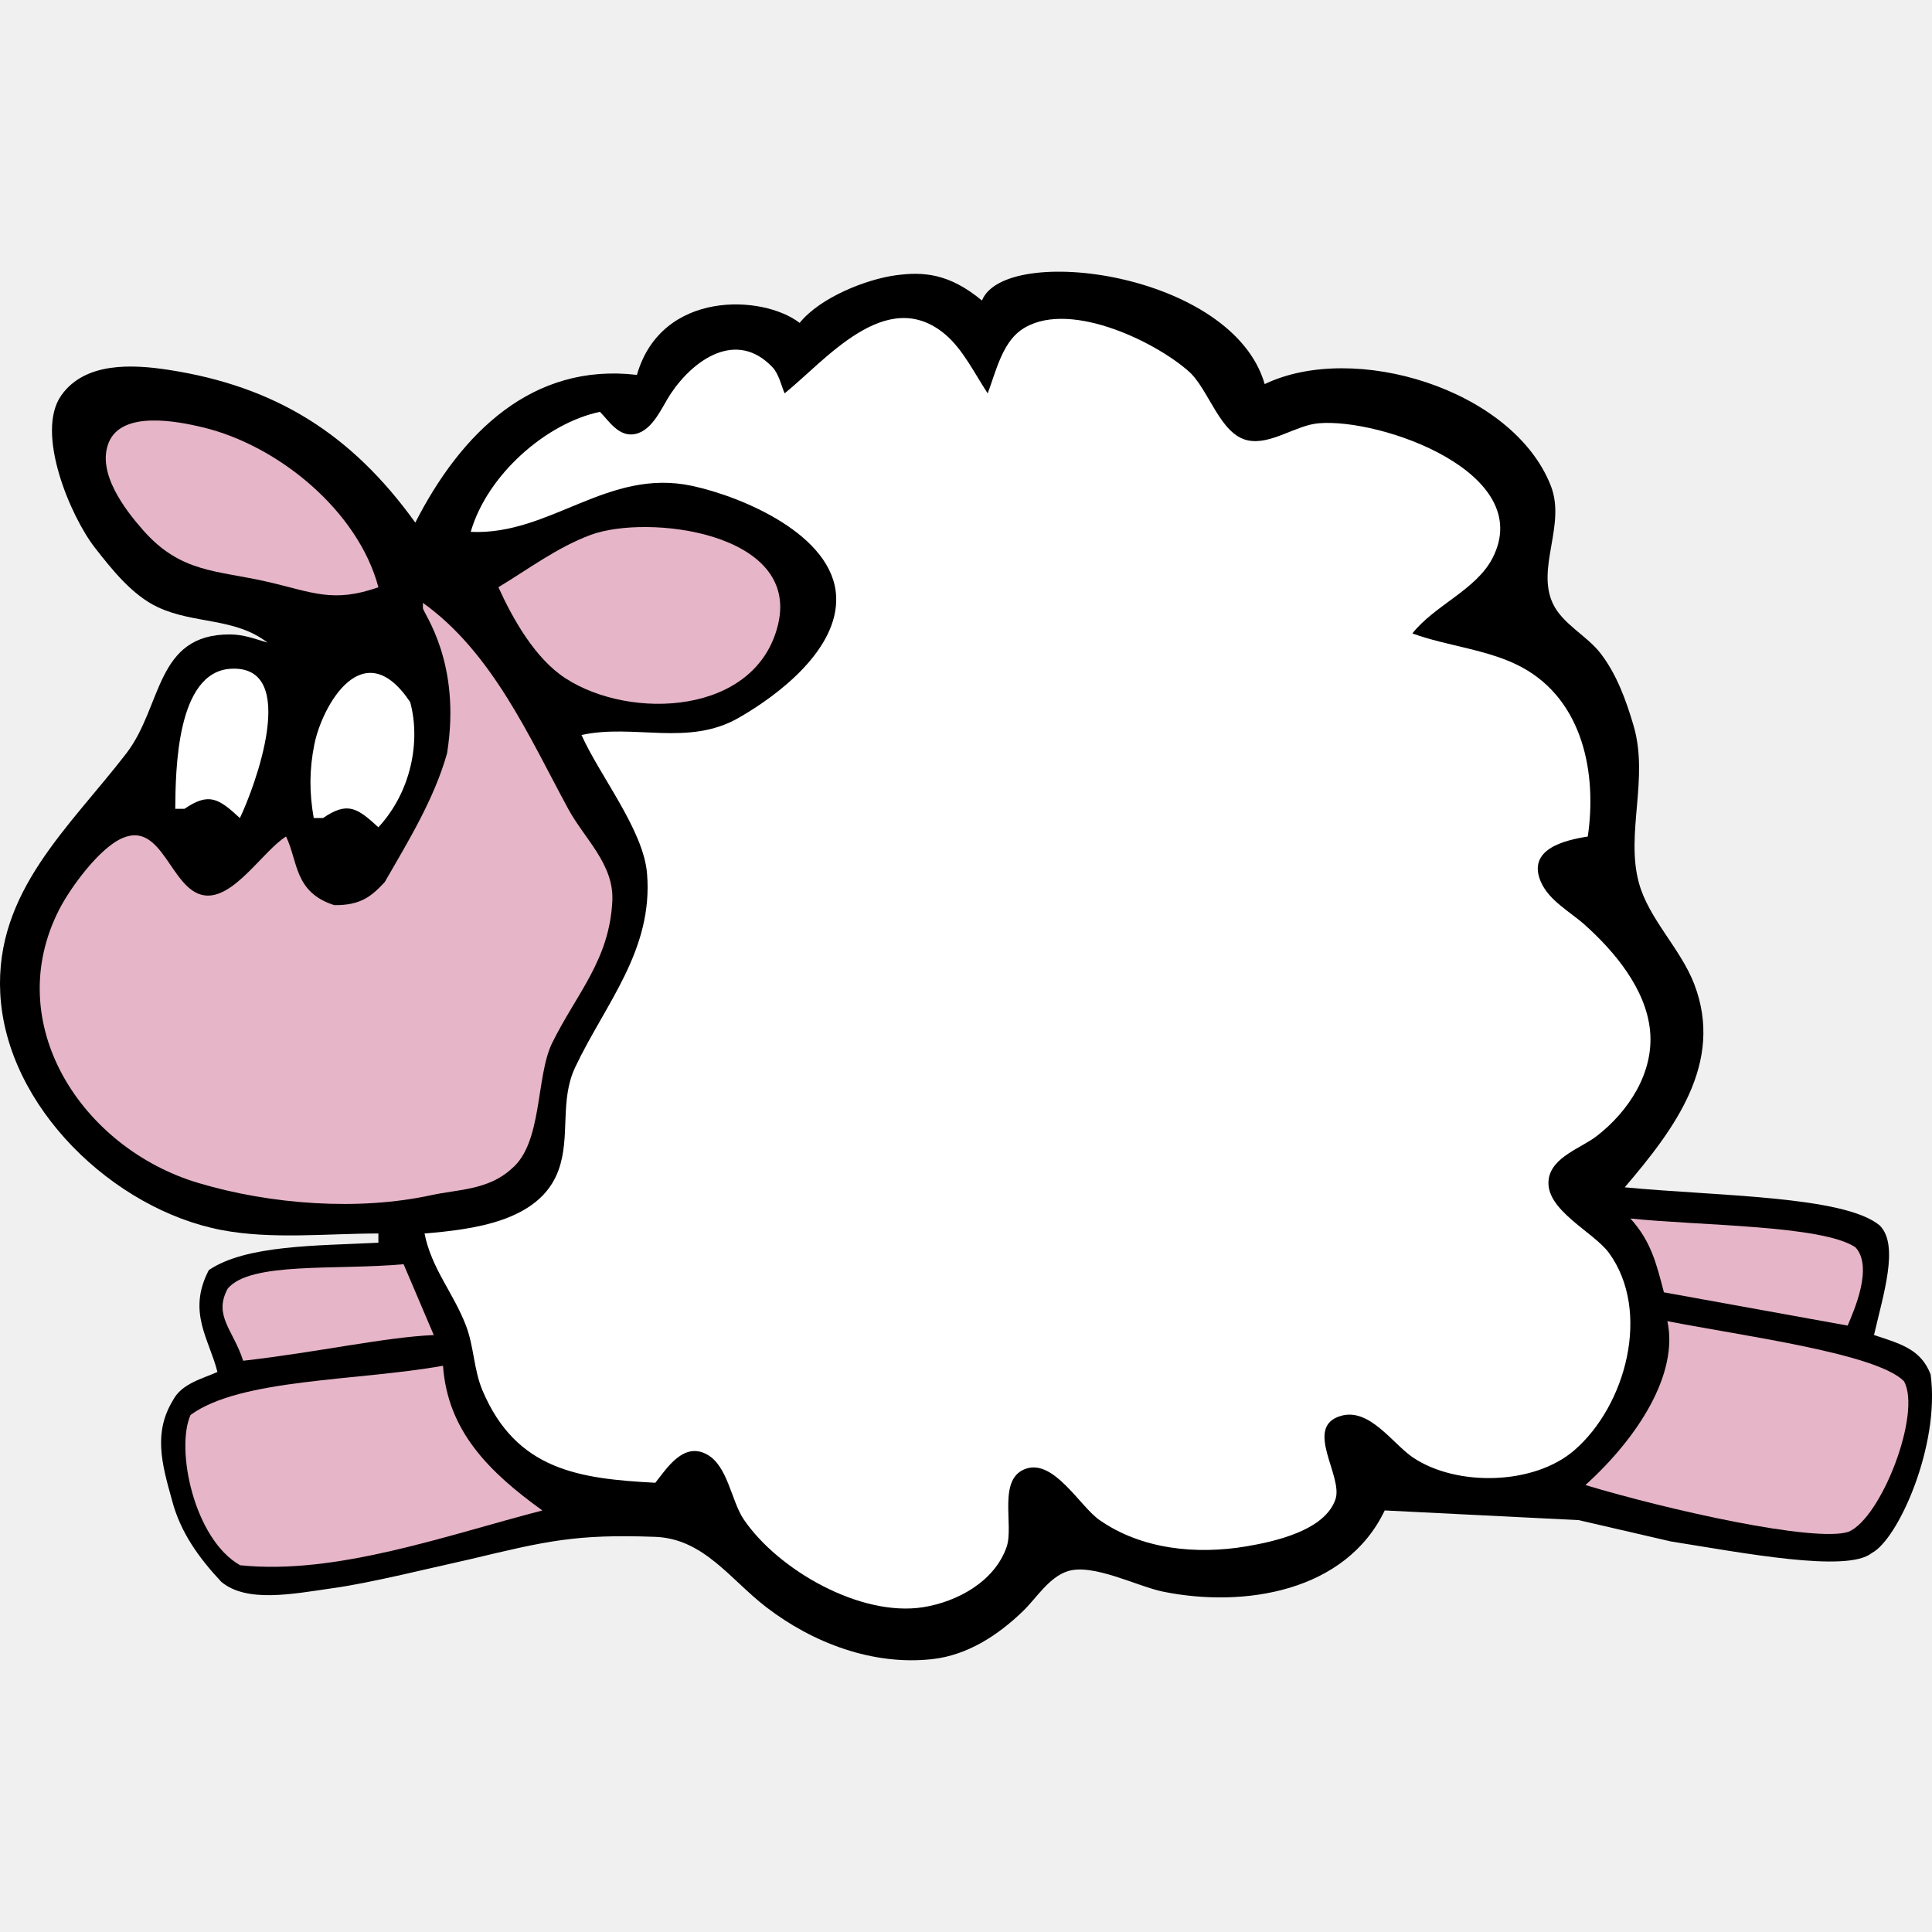
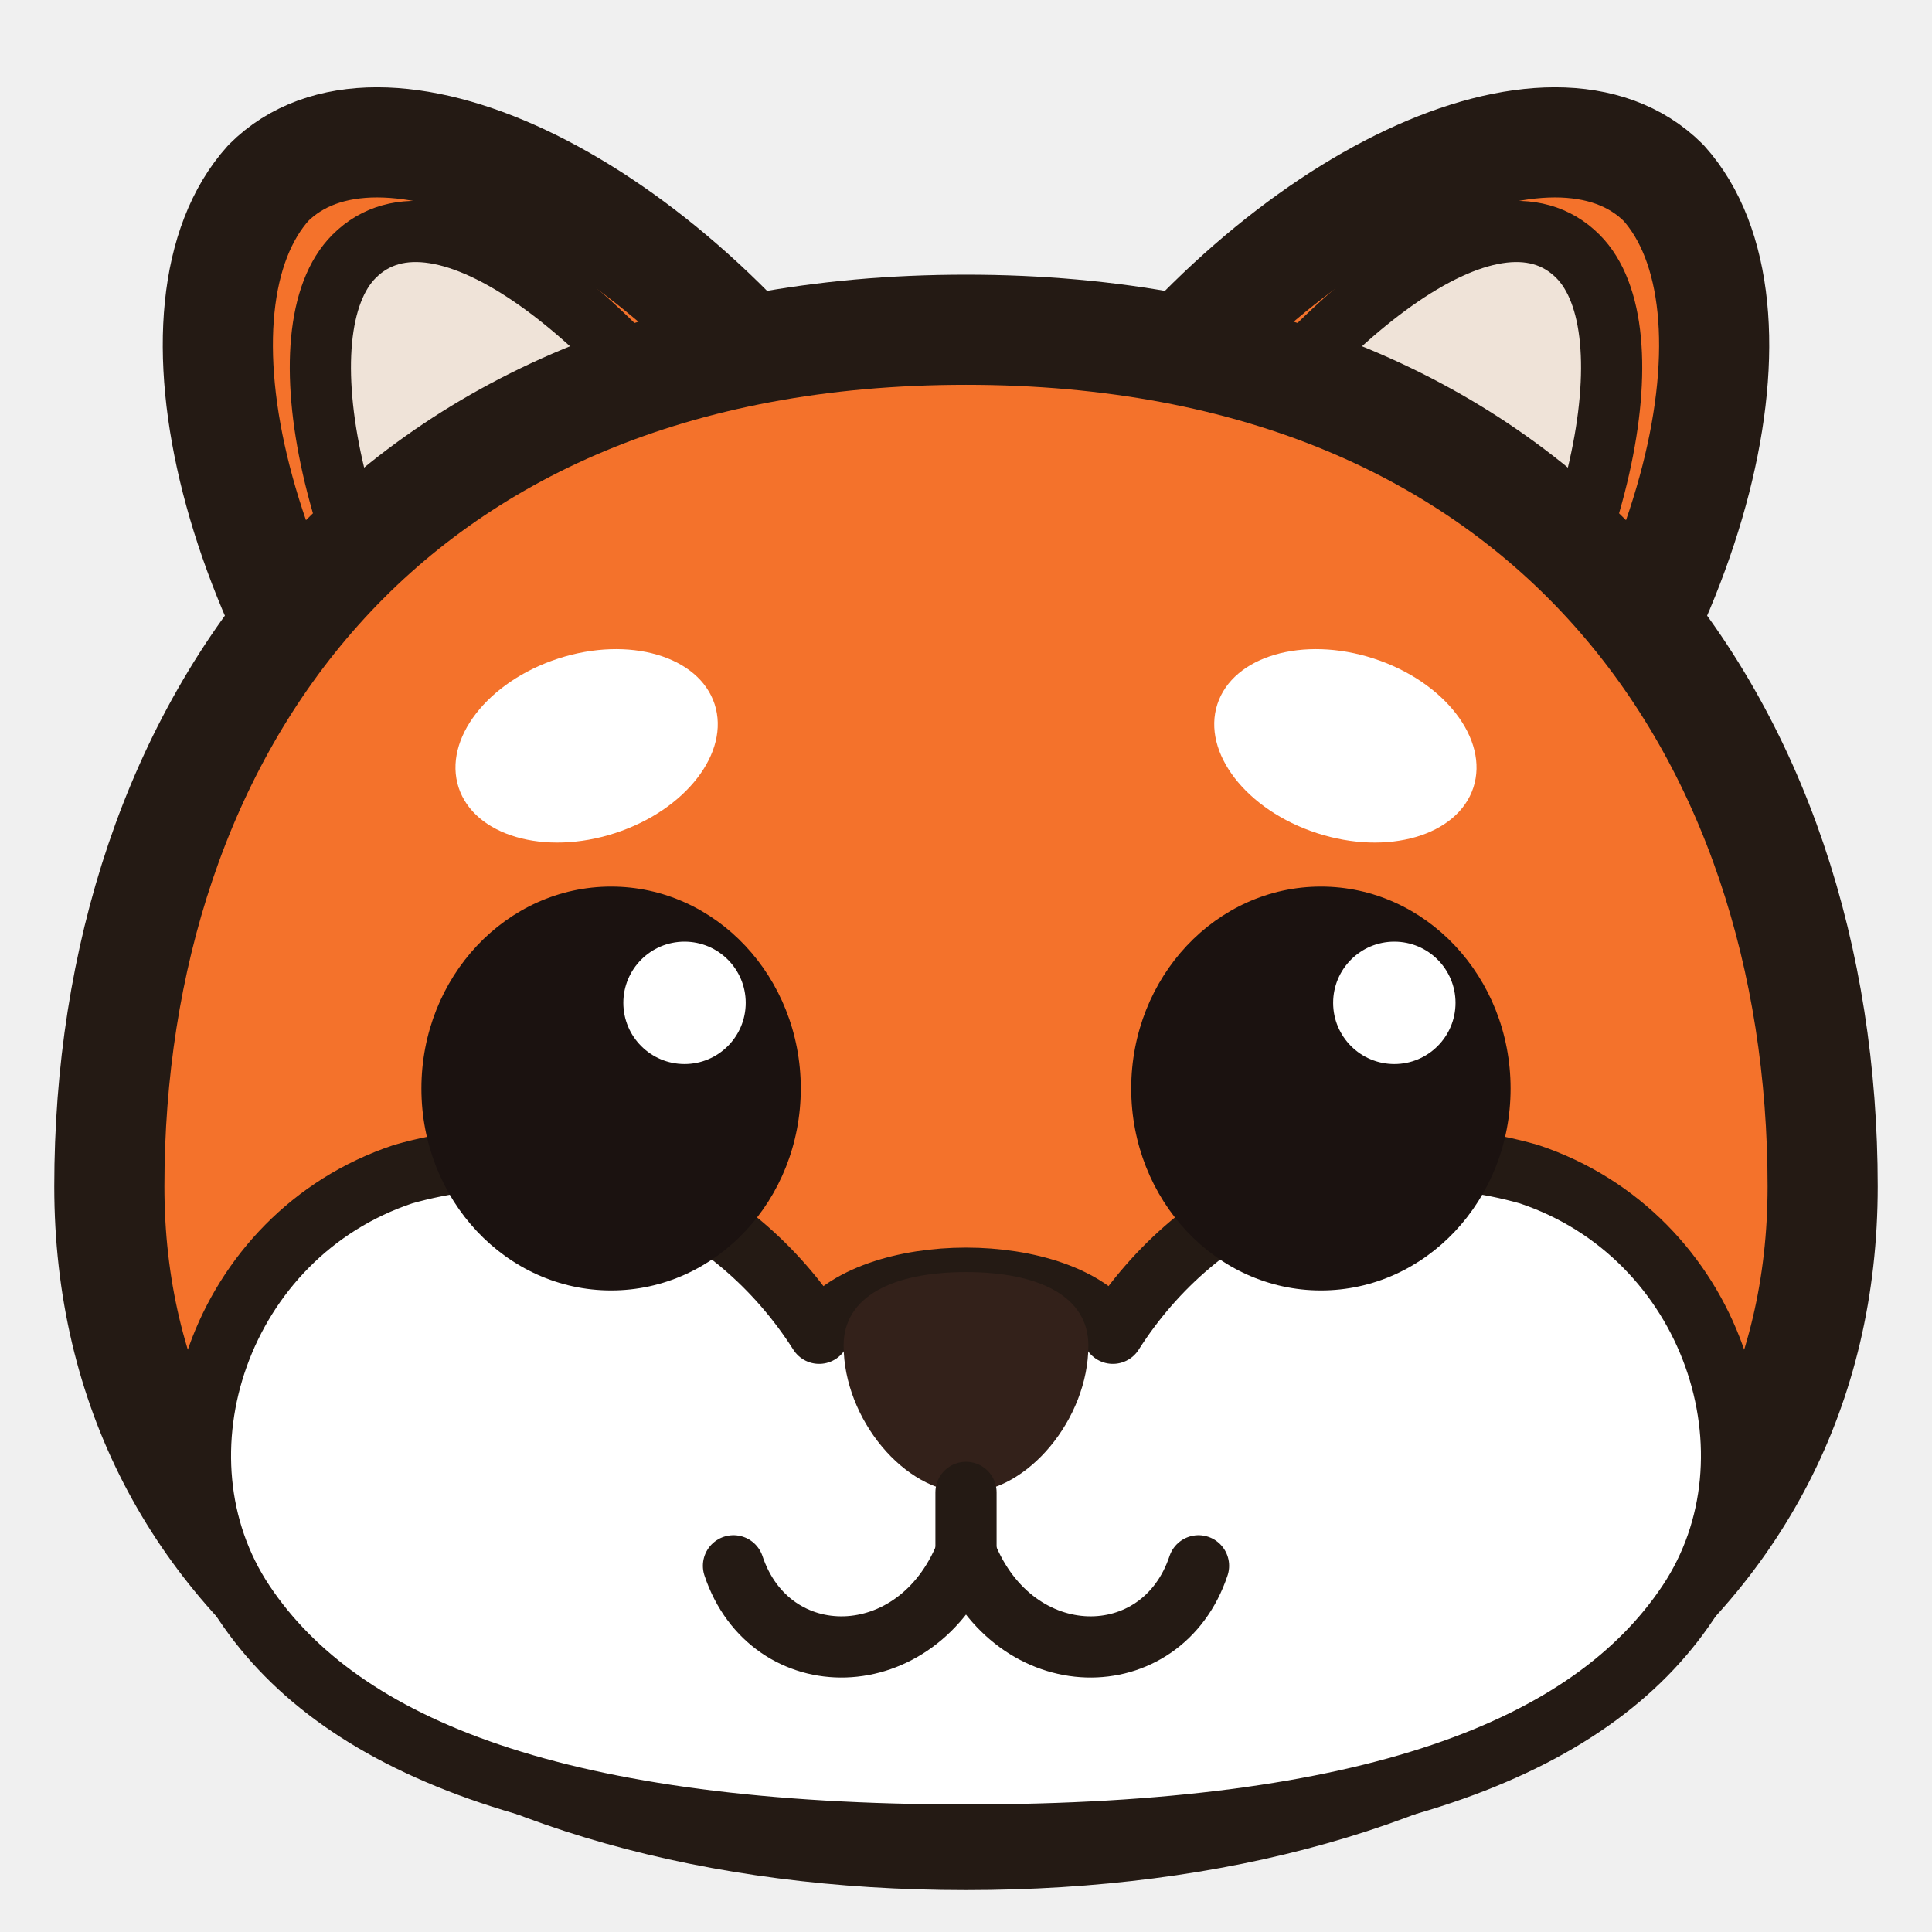
- <svg xmlns="http://www.w3.org/2000/svg" xmlns:xlink="http://www.w3.org/1999/xlink" width="96" height="96" id="svg19" version="1.1">
-   <defs id="defs33">
-     <linearGradient id="linearGradient45">
-       <stop style="stop-color:#ffffff;stop-opacity:1;" offset="0" id="stop46" />
-       <stop style="stop-color:#ffffe3;stop-opacity:1;" offset="1" id="stop47" />
-     </linearGradient>
-     <linearGradient id="linearGradient34">
-       <stop style="stop-color:#ffcfe1;stop-opacity:1;" offset="0" id="stop35" />
-       <stop style="stop-color:#cc9cae;stop-opacity:1;" offset="1" id="stop36" />
-     </linearGradient>
-     <linearGradient xlink:href="#linearGradient45" id="linearGradient37" x1="0.344" y1="0.164" x2="0.741" y2="1.141" gradientUnits="objectBoundingBox" spreadMethod="pad" />
-     <linearGradient xlink:href="#linearGradient34" id="linearGradient38" x1="0.242" y1="0.071" x2="0.529" y2="0.634" gradientUnits="objectBoundingBox" spreadMethod="pad" />
-     <linearGradient xlink:href="#linearGradient45" id="linearGradient39" x1="0.607" y1="0.211" x2="0.485" y2="0.898" gradientUnits="objectBoundingBox" spreadMethod="pad" />
-     <linearGradient xlink:href="#linearGradient45" id="linearGradient40" x1="0.57" y1="0.184" x2="0.439" y2="0.649" gradientUnits="objectBoundingBox" spreadMethod="pad" />
-     <radialGradient xlink:href="#linearGradient45" id="radialGradient41" cx="1.03795e-08" cy="1.88508e-08" fx="1.03795e-08" fy="1.88508e-08" r="0.764" gradientUnits="objectBoundingBox" gradientTransform="matrix(1.01659,0,0,0.983682,0.147058,0.414063)" spreadMethod="pad" />
-     <radialGradient xlink:href="#linearGradient45" id="radialGradient42" cx="-3.6059599e-14" cy="1.2964099e-13" fx="-3.6059599e-14" fy="1.2964099e-13" r="0.767" gradientUnits="objectBoundingBox" gradientTransform="matrix(1.17706,0,0,0.849577,0.866336,0.695314)" spreadMethod="pad" />
-     <radialGradient xlink:href="#linearGradient34" id="radialGradient43" cx="3.3878e-09" cy="-1.85092e-09" fx="3.3878e-09" fy="-1.85092e-09" r="0.945" gradientUnits="objectBoundingBox" gradientTransform="matrix(1.17119,0,0,0.853835,-0.0726344,0.390645)" spreadMethod="pad" />
-     <linearGradient xlink:href="#linearGradient45" id="linearGradient44" x1="0" y1="0" x2="1" y2="0" gradientUnits="objectBoundingBox" spreadMethod="pad" />
-     <radialGradient xlink:href="#linearGradient45" id="radialGradient48" cx="2.3239899e-26" cy="3.27678e-26" fx="2.3239899e-26" fy="3.27678e-26" r="1.316" gradientUnits="objectBoundingBox" gradientTransform="matrix(1.0925,0,0,0.915332,0.229445,0.351504)" spreadMethod="pad" />
-   </defs>
-   <path style="fill:#000000;stroke:none" d="m 31.646,18.628 c -5.191,-0.61 -8.733,2.88 -11.01,7.34 -3.146,-4.375 -6.911,-6.77 -12.273,-7.592 -1.783,-0.273 -4.143,-0.4 -5.321,1.275 -1.303,1.851 0.457,6.002 1.671,7.561 0.843,1.082 1.861,2.365 3.126,2.957 1.82,0.852 3.825,0.507 5.457,1.763 -0.641,-0.189 -1.177,-0.402 -1.855,-0.407 -3.732,-0.027 -3.358,3.566 -5.165,5.912 -2.835,3.68 -6.527,6.868 -6.263,11.927 0.294,5.652 5.639,10.729 10.99,11.755 2.499,0.479 5.262,0.172 7.799,0.172 l 0,0.459 c -3.058,0.153 -6.566,0.106 -8.425,1.358 -1.09,2.088 0.018,3.426 0.427,5.064 -0.736,0.334 -1.772,0.569 -2.208,1.403 -0.965,1.592 -0.582,3.083 -0.048,4.974 0.416,1.601 1.344,2.869 2.447,4.051 1.257,1.048 3.496,0.612 5.514,0.319 1.834,-0.244 5.032,-1.043 6.845,-1.44 3.769,-0.9 5.259,-1.262 9.211,-1.113 2.403,0.09 3.734,2.129 5.505,3.49 2.314,1.779 5.296,2.915 8.257,2.585 1.751,-0.195 3.269,-1.19 4.508,-2.388 0.67,-0.648 1.286,-1.683 2.22,-1.981 1.258,-0.402 3.462,0.758 4.741,1.017 4.011,0.814 9.073,0.016 11.01,-4.036 l 9.634,0.481 4.587,1.06 c 3.517,0.556 8.76,1.573 9.976,0.577 1.302,-0.657 3.41,-5.342 2.928,-8.875 -0.477,-1.247 -1.472,-1.517 -2.812,-1.959 0.459,-2.007 1.263,-4.475 0.283,-5.445 -1.768,-1.476 -8.082,-1.455 -12.669,-1.895 2.457,-2.882 4.954,-6.176 3.455,-10.092 -0.679,-1.774 -2.268,-3.244 -2.755,-5.046 -0.665,-2.458 0.508,-5.181 -0.261,-7.799 -0.368,-1.254 -0.843,-2.57 -1.654,-3.611 -0.684,-0.878 -1.889,-1.448 -2.363,-2.472 -0.824,-1.777 0.668,-3.899 -0.098,-5.845 -1.893,-4.809 -9.789,-7.176 -14.215,-5.046 -1.607,-5.573 -12.904,-7.013 -14.049,-4.153 -1.621,-1.344 -2.899,-1.445 -4.301,-1.252 -1.427,0.197 -3.714,1.076 -4.759,2.363 -1.819,-1.406 -6.869,-1.649 -8.085,2.584 z" id="path21" />
-   <path style="fill:#ffffff;fill-opacity:1;fill-rule:nonzero;stroke:none" d="m 38.986,19.546 c -0.165,-0.393 -0.286,-0.967 -0.607,-1.304 -1.774,-1.863 -3.901,-0.399 -5.051,1.322 -0.441,0.66 -0.874,1.801 -1.749,1.998 -0.813,0.182 -1.301,-0.62 -1.767,-1.098 -2.657,0.554 -5.6,3.116 -6.422,5.964 3.948,0.187 6.804,-3.194 11.01,-2.283 2.525,0.547 7.013,2.449 7.148,5.496 0.116,2.605 -2.834,4.881 -4.855,6.034 -2.502,1.428 -5.18,0.278 -7.799,0.846 0.912,2.037 3.077,4.716 3.257,6.881 0.317,3.826 -2.085,6.485 -3.572,9.634 -0.782,1.657 -0.222,3.447 -0.829,5.115 -0.931,2.56 -4.276,2.935 -6.655,3.142 0.355,1.767 1.435,2.941 2.063,4.587 0.397,1.041 0.38,2.177 0.817,3.211 1.678,3.968 4.811,4.387 8.588,4.587 0.583,-0.741 1.404,-2.035 2.556,-1.413 1.053,0.569 1.21,2.313 1.842,3.241 1.709,2.509 5.792,4.847 8.905,4.356 1.704,-0.269 3.553,-1.278 4.151,-2.991 0.378,-1.084 -0.483,-3.428 0.986,-3.899 1.388,-0.444 2.663,1.882 3.627,2.555 2.099,1.466 4.825,1.728 7.292,1.312 1.401,-0.237 3.908,-0.782 4.437,-2.341 0.392,-1.157 -1.605,-3.597 0.269,-4.144 1.426,-0.417 2.58,1.399 3.593,2.076 2.16,1.443 5.993,1.371 8.001,-0.363 2.576,-2.224 3.833,-6.914 1.727,-9.809 -0.77,-1.058 -3.217,-2.15 -2.994,-3.672 0.161,-1.1 1.621,-1.545 2.38,-2.131 1.591,-1.229 2.863,-3.169 2.654,-5.255 -0.206,-2.056 -1.748,-3.903 -3.226,-5.232 -0.726,-0.654 -1.79,-1.21 -2.197,-2.146 -0.711,-1.632 1.186,-2.076 2.33,-2.255 0.46,-3.111 -0.223,-6.744 -3.254,-8.4 -1.633,-0.892 -3.708,-1.051 -5.462,-1.692 1.108,-1.403 3.16,-2.161 3.976,-3.731 2.21,-4.252 -5.555,-6.984 -8.641,-6.711 -1.144,0.102 -2.346,1.074 -3.489,0.853 -1.407,-0.273 -1.952,-2.544 -2.959,-3.434 -1.737,-1.535 -6.132,-3.639 -8.356,-2.034 -0.927,0.669 -1.249,2.118 -1.633,3.129 -0.634,-0.955 -1.227,-2.189 -2.115,-2.935 -2.921,-2.454 -5.95,1.305 -7.978,2.935 z" id="path22" />
-   <path style="fill:#e6b5c7;fill-opacity:1;stroke:none" d="m 18.802,29.179 c -1.005,-3.781 -4.952,-7.036 -8.716,-7.943 -1.27,-0.306 -4.025,-0.85 -4.681,0.749 -0.611,1.489 0.789,3.321 1.707,4.362 1.883,2.136 3.662,1.982 6.185,2.564 2.226,0.513 3.244,1.068 5.505,0.269 z" id="path23" />
-   <path style="fill:#e6b5c7;fill-opacity:1;stroke:none" d="m 24.765,29.179 c 0.723,1.587 1.822,3.542 3.33,4.523 3.24,2.109 9.505,1.837 10.571,-2.69 1.075,-4.568 -6.499,-5.477 -9.314,-4.434 -1.652,0.612 -3.09,1.697 -4.587,2.601 z" id="path24" />
-   <path style="fill:#e6b5c7;fill-opacity:1;stroke:none" d="m 21.014,29.956 1.38e-4,0.255 c 1.38e-4,0.243 1.932,2.681 1.199,7.225 -0.632,2.231 -1.864,4.262 -3.095,6.393 -0.636,0.682 -1.173,1.164 -2.509,1.147 -1.998,-0.638 -1.796,-2.174 -2.395,-3.411 -1.157,0.722 -2.61,3.149 -4.076,2.922 -1.659,-0.258 -2.053,-3.711 -4.06,-2.841 -1.156,0.501 -2.587,2.479 -3.128,3.53 -2.923,5.684 1.108,11.869 6.895,13.602 3.6,1.077 7.98,1.399 11.608,0.604 1.265,-0.277 2.802,-0.246 3.945,-1.288 1.578,-1.274 1.212,-4.597 2.042,-6.276 1.225,-2.477 2.837,-4.104 2.986,-7.042 0.093,-1.831 -1.38,-3.087 -2.194,-4.587 -1.912,-3.524 -3.771,-7.776 -7.219,-10.233 z" id="path25" />
-   <path style="fill:#ffffff;stroke:none" d="m 15.59,40.648 0.459,0 c 1.218,-0.83 1.694,-0.516 2.752,0.459 1.635,-1.763 2.108,-4.281 1.581,-6.219 -2.335,-3.503 -4.376,0.19 -4.76,2.091 -0.256,1.269 -0.255,2.414 -0.032,3.67 z" id="path26" />
-   <path style="fill:#ffffff;stroke:none" d="m 8.709,40.189 0.459,0 c 1.218,-0.83 1.694,-0.516 2.752,0.459 0.717,-1.488 3.024,-7.622 -0.457,-7.417 -2.703,0.159 -2.738,5.087 -2.754,6.958 z" id="path27" />
-   <path style="fill:#e6b5c7;fill-opacity:1;stroke:none" d="m 81.013,60.545 c 1.016,1.128 1.283,2.197 1.666,3.67 l 9.129,1.653 c 0.301,-0.713 1.288,-2.904 0.392,-3.887 -1.638,-1.112 -7.764,-1.072 -11.186,-1.435 z" id="path28" />
-   <path style="fill:#e6b5c7;fill-opacity:1;stroke:none" d="m 11.312,64.035 c -0.72,1.346 0.274,2.033 0.771,3.58 3.707,-0.422 7.04,-1.171 9.471,-1.277 l -1.499,-3.52 c -3.364,0.306 -7.628,-0.138 -8.743,1.217 z" id="path29" />
-   <path style="fill:#e6b5c7;fill-opacity:1;stroke:none" d="m 82.851,65.649 c 0.56,2.58 -1.411,5.735 -4.073,8.142 4.09,1.234 11.403,2.872 13.077,2.323 1.646,-0.71 3.637,-5.908 2.752,-7.481 -1.349,-1.379 -7.933,-2.239 -11.756,-2.985 z" id="path30" />
-   <path style="fill:#e6b5c7;fill-opacity:1;stroke:none" d="m 9.468,70.308 c -0.757,1.699 0.176,6.175 2.463,7.468 4.775,0.498 10.243,-1.487 15.019,-2.722 -2.65,-1.91 -4.707,-3.947 -4.937,-7.19 -4.282,0.764 -10.062,0.63 -12.545,2.444 z" id="path31" />
+ <svg xmlns="http://www.w3.org/2000/svg" viewBox="0 0 64 64" width="96" height="96">
+   <g transform="translate(-28.81 -2.86) scale(0.4054)" stroke="#241A14" stroke-width="9" stroke-linejoin="round" stroke-linecap="round">
+     <path d="M 108 78 C 90 58 84 32 93 22 C 102 13 124 23 139 44 Z" fill="#F4722B" />
+     <path d="M 110 70 C 98 54 94 34 100 28 C 107 21 122 33 133 50 Z" fill="#EFE3D8" stroke-width="5" />
+     <path d="M 192 78 C 210 58 216 32 207 22 C 198 13 176 23 161 44 Z" fill="#F4722B" />
+     <path d="M 190 70 C 202 54 206 34 200 28 C 193 21 178 33 167 50 Z" fill="#EFE3D8" stroke-width="5" />
+     <path d="M 150 34 C 198 34 220 67 220 104 C 220 137 191 157 150 157 C 109 157 80 137 80 104 C 80 67 102 34 150 34 Z" fill="#F4722B" />
+     <path d="M 104 103 C 118 99 131 105 138 116 C 142 110 158 110 162 116 C 169 105 182 99 196 103 C 211 108 217 126 209 138 C 201 150 183 157 150 157 C 117 157 99 150 91 138 C 83 126 89 108 104 103 Z" fill="#FFFFFF" stroke-width="5" />
+     <g stroke="none" fill="#FFFFFF">
+       <ellipse cx="119" cy="68" rx="11" ry="7.5" transform="rotate(-18 119 68)" />
+       <ellipse cx="181" cy="68" rx="11" ry="7.5" transform="rotate(18 181 68)" />
+     </g>
+     <g stroke="none">
+       <ellipse cx="121" cy="96" rx="15.5" ry="16.5" fill="#1B1210" />
+       <ellipse cx="179" cy="96" rx="15.5" ry="16.5" fill="#1B1210" />
+       <circle cx="127" cy="89" r="5" fill="#FFFFFF" />
+       <circle cx="185" cy="89" r="5" fill="#FFFFFF" />
+     </g>
+     <path d="M 140 117 C 140 113 144 111 150 111 C 156 111 160 113 160 117 C 160 123 155 129 150 129 C 145 129 140 123 140 117 Z" fill="#33211A" stroke="none" />
+     <g fill="none" stroke-width="5">
+       <path d="M 150 129 L 150 134" />
+       <path d="M 150 134 C 146 144 134 144 131 135" />
+       <path d="M 150 134 C 154 144 166 144 169 135" />
+     </g>
+   </g>
</svg>
